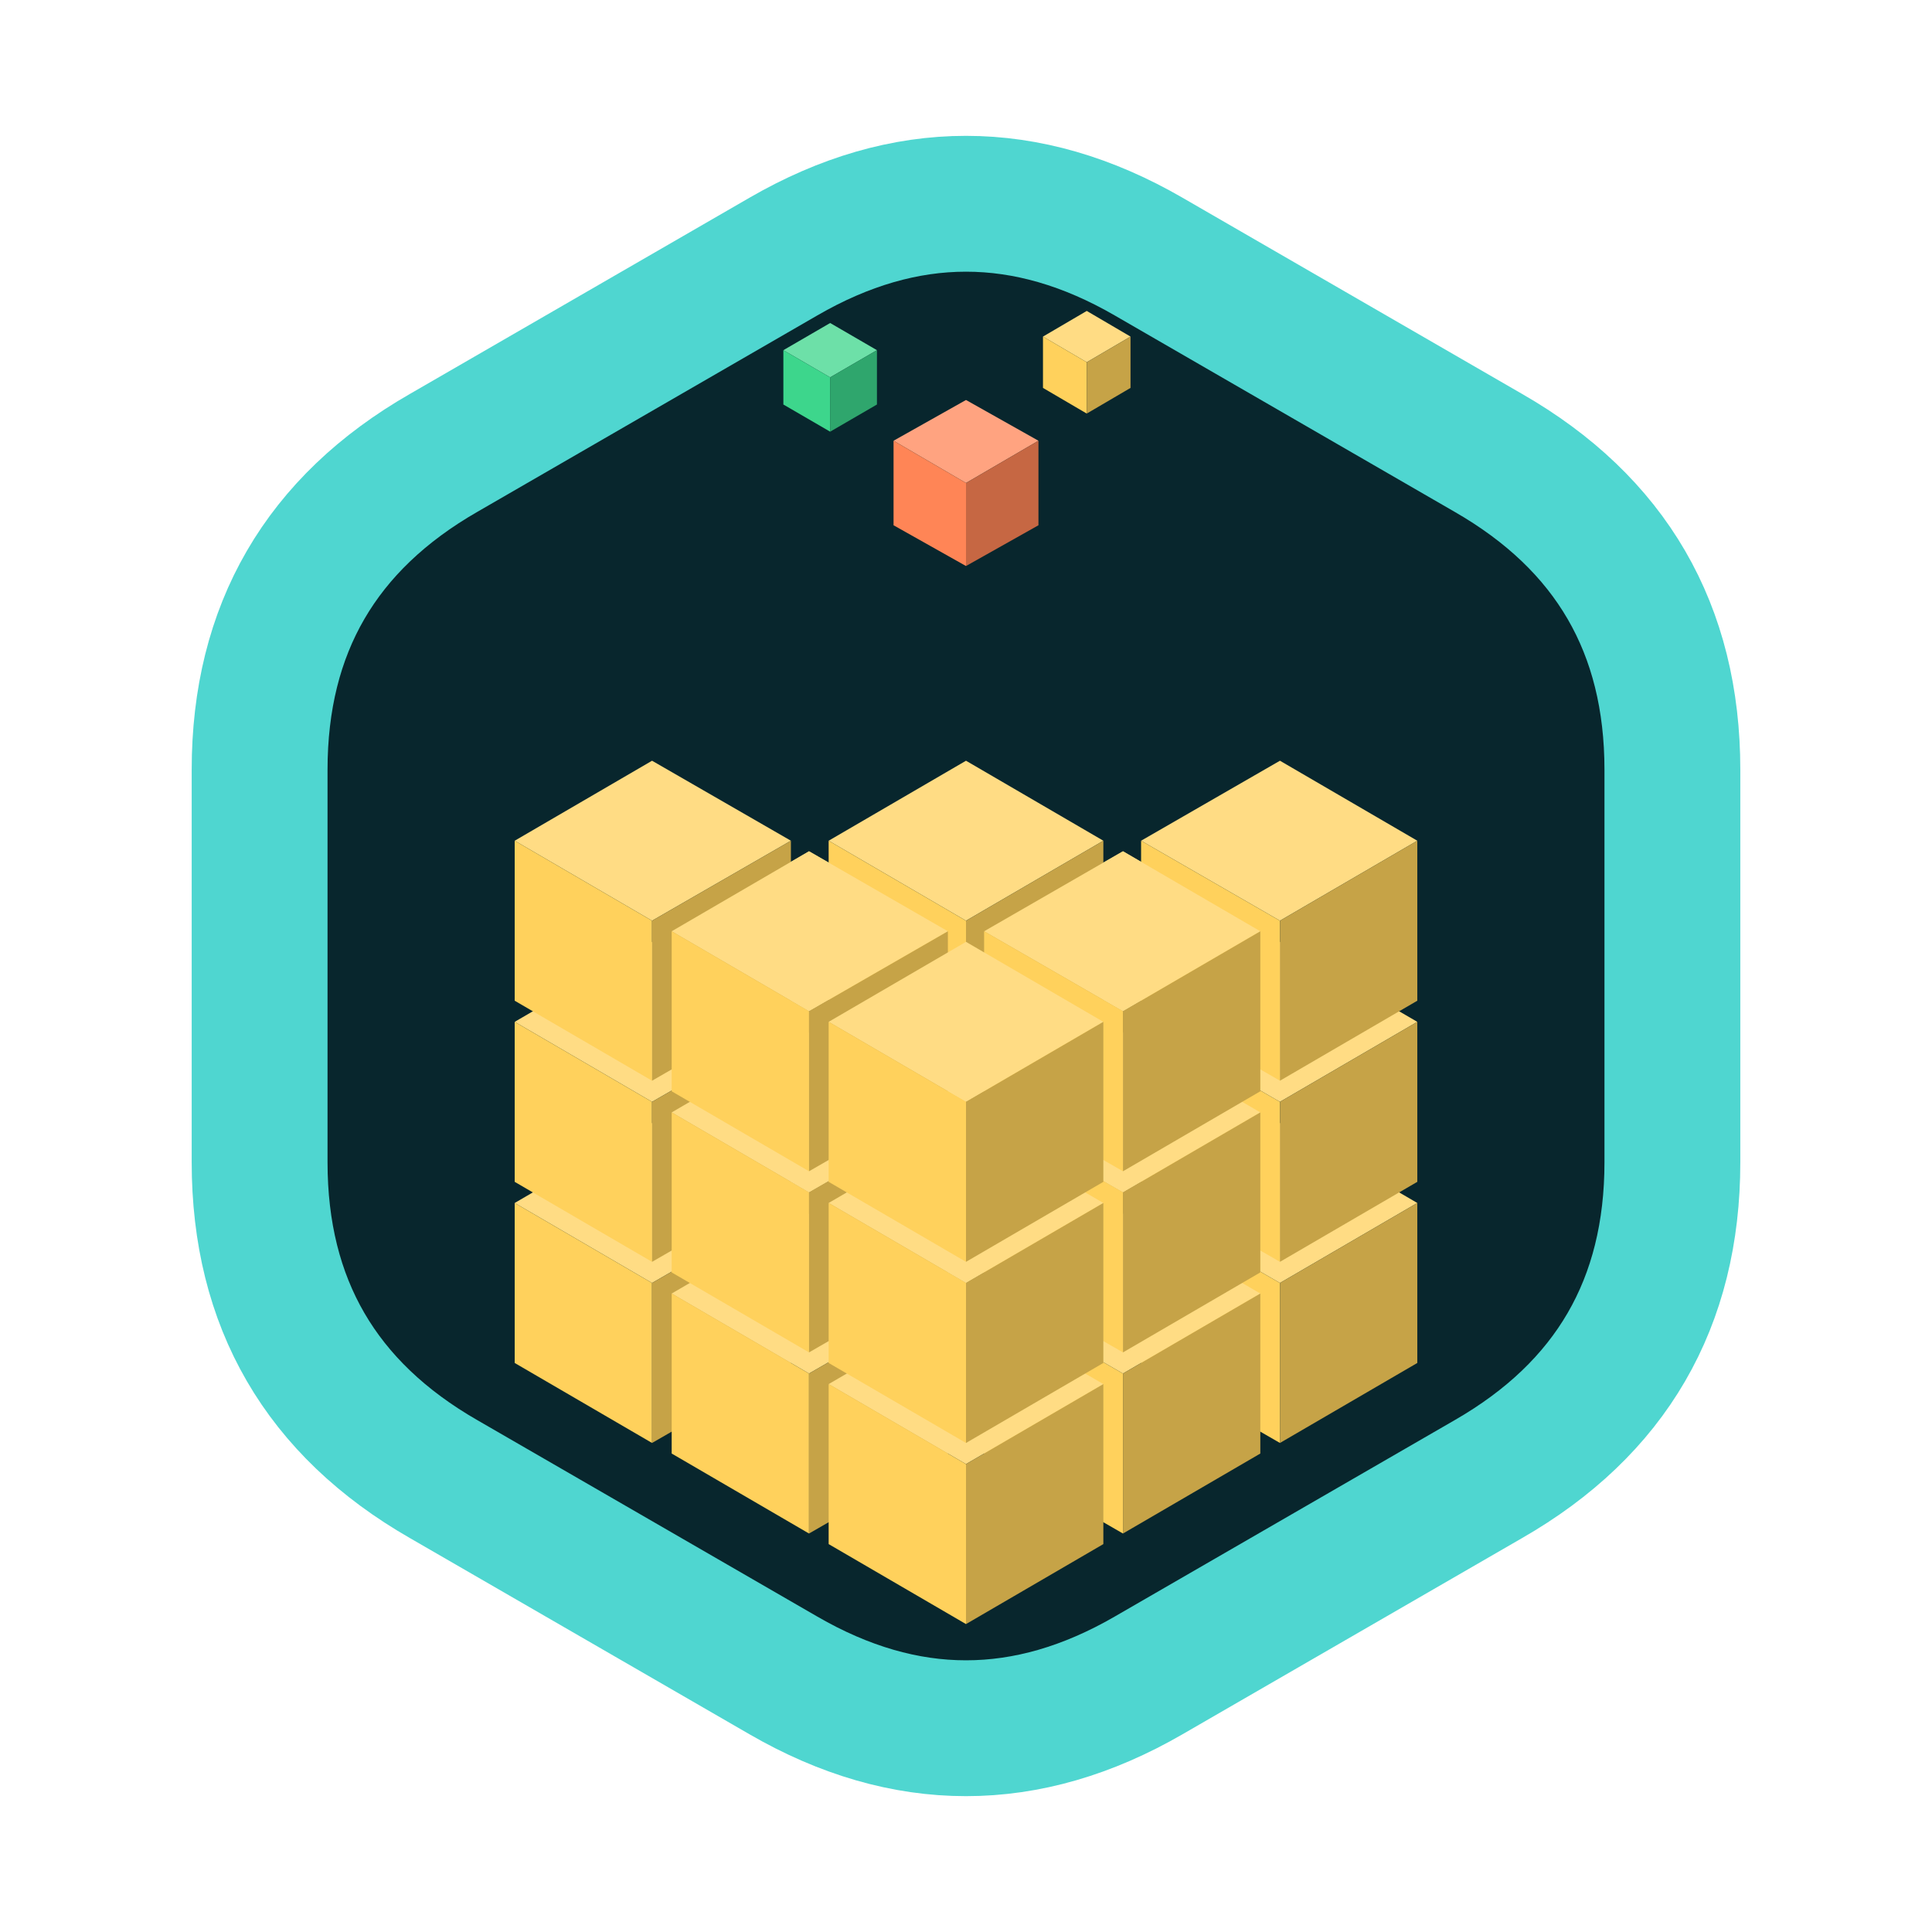
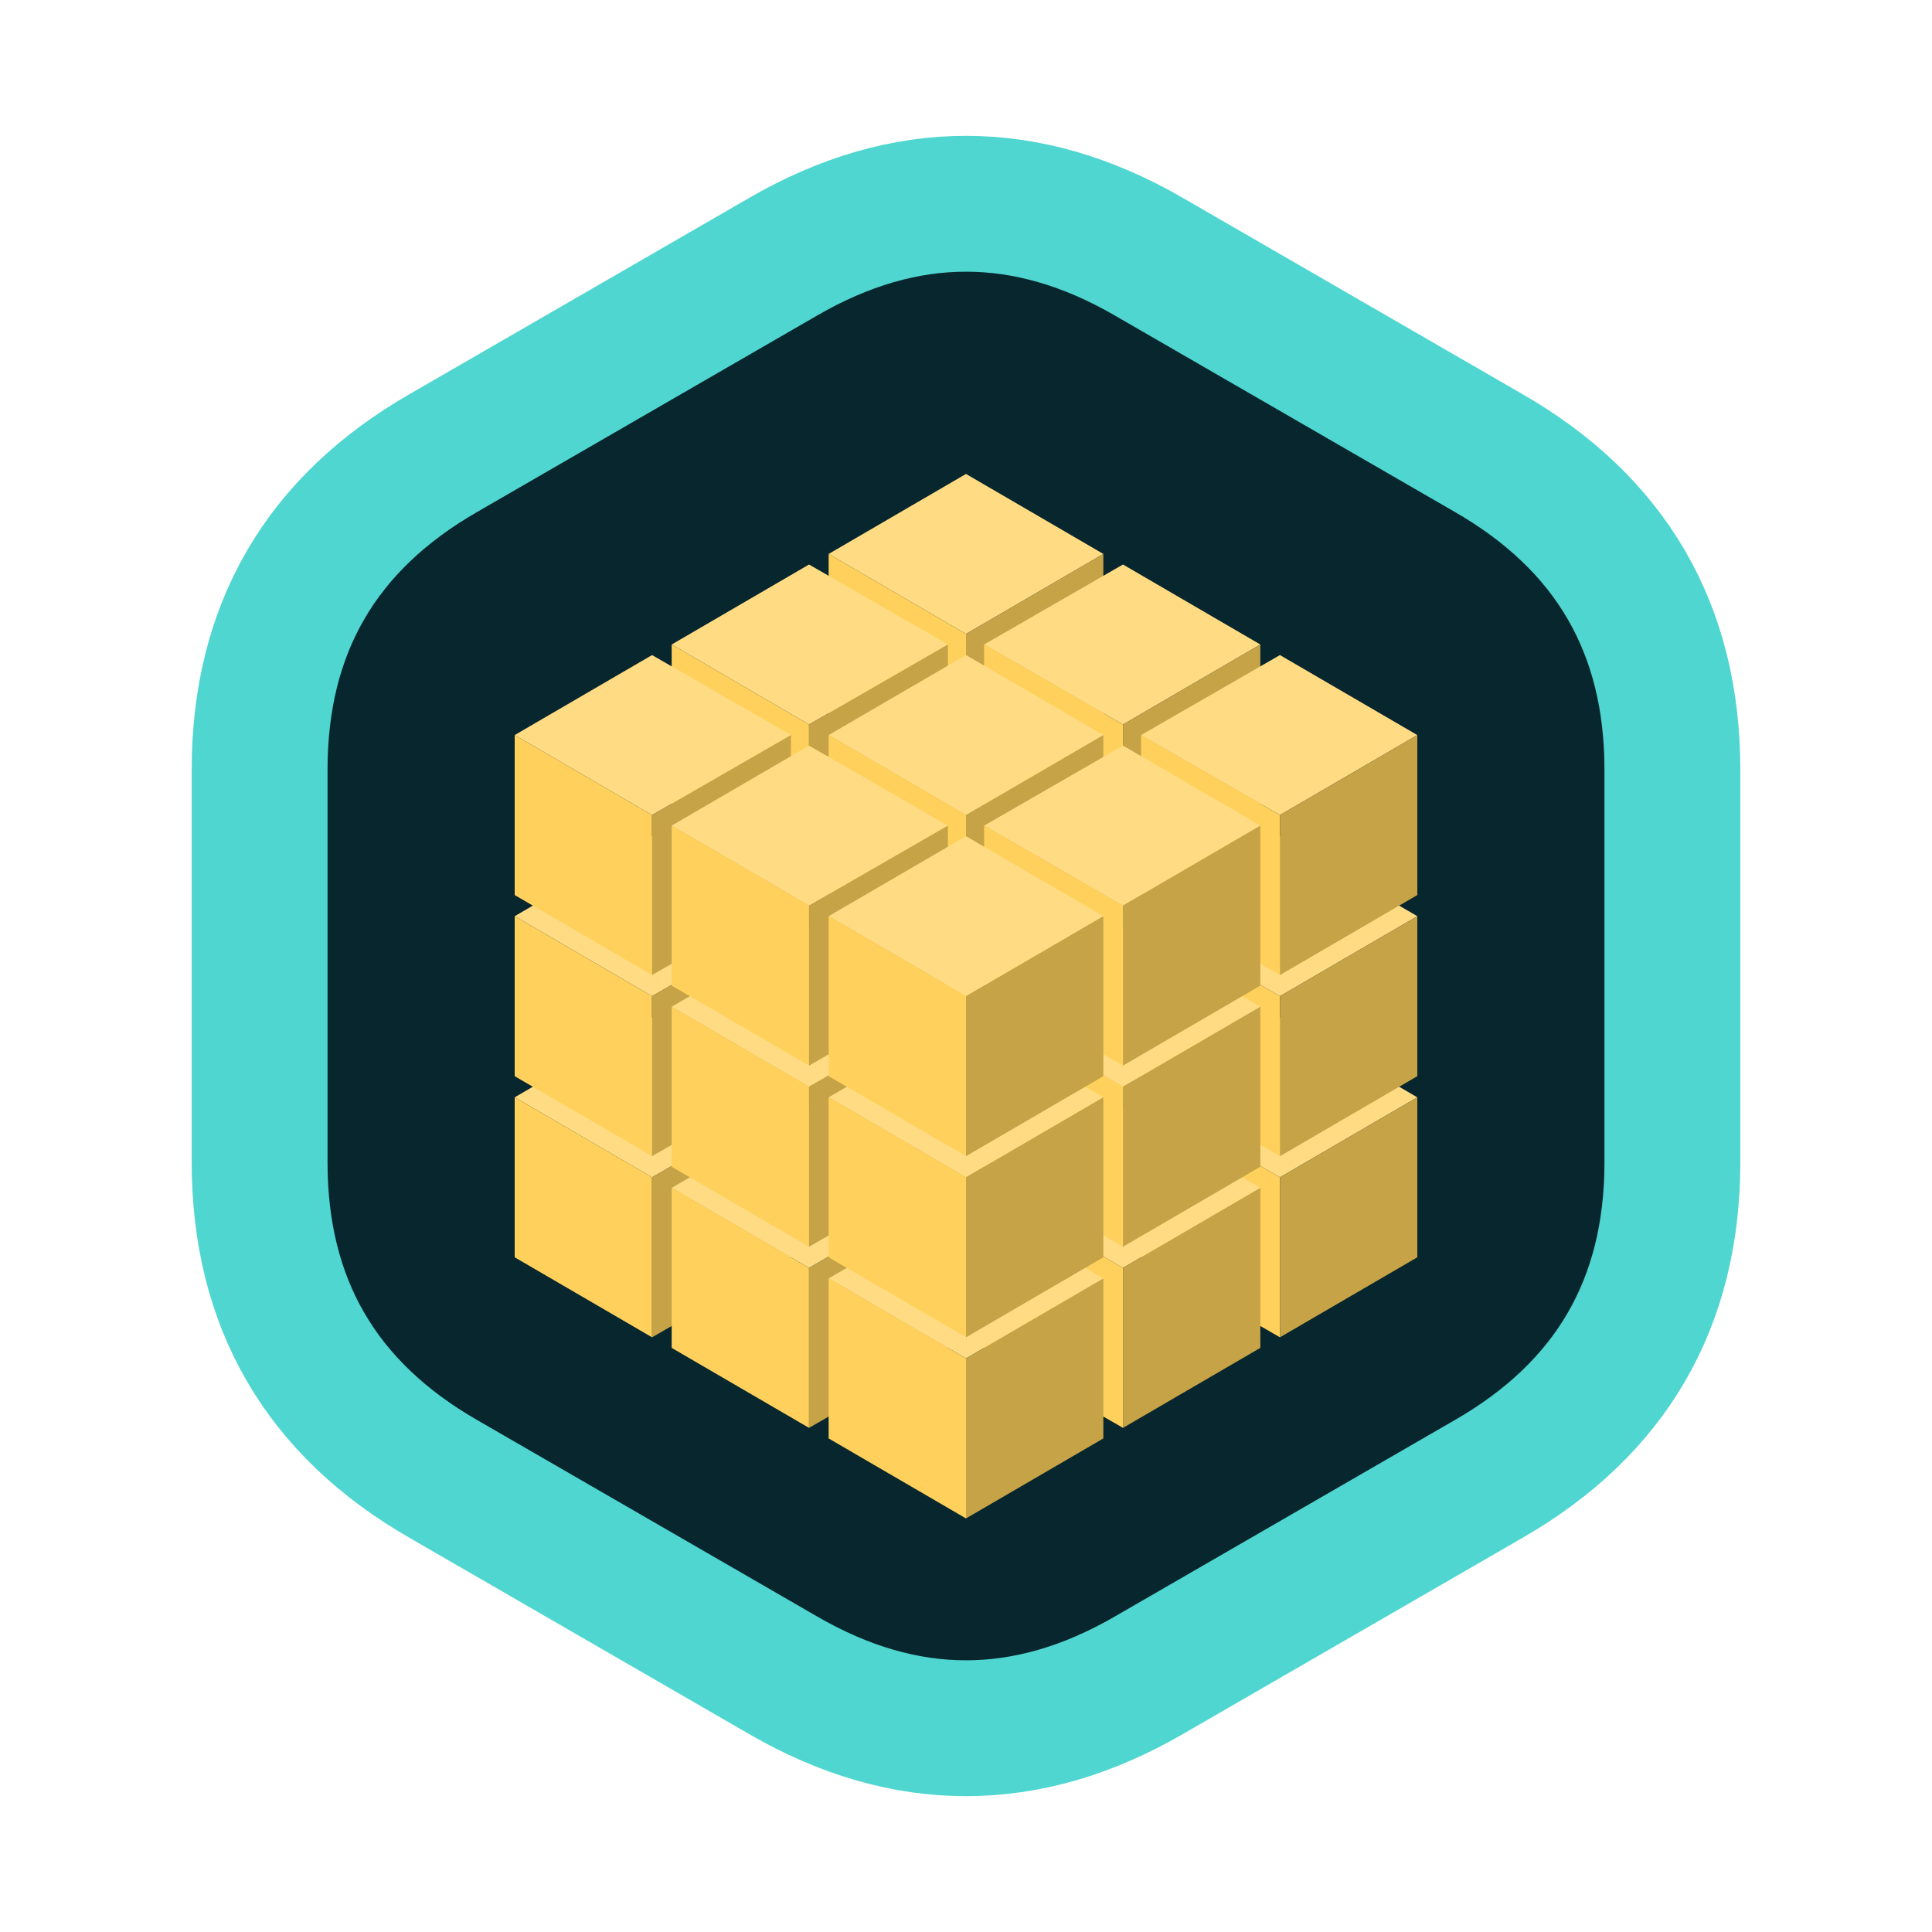
<svg xmlns="http://www.w3.org/2000/svg" viewBox="0 0 128 128">
  <path d="M51.9 17.0Q64.0 10.0 76.1 17.0L98.6 30.0Q110.8 37.0 110.8 51.0L110.8 77.0Q110.8 91.0 98.6 98.0L76.1 111.0Q64.0 118.0 51.9 111.0L29.4 98.0Q17.2 91.0 17.2 77.0L17.2 51.0Q17.2 37.0 29.4 30.0Z" fill="#08262D" stroke="#4FD6D0" stroke-width="9" stroke-linejoin="round" />
-   <polygon points="64.0,62.4 73.1,67.7 64.0,73.0 54.9,67.7" fill="#FFDC84" />
-   <polygon points="54.9,67.7 64.0,73.0 64.0,83.6 54.9,78.3" fill="#FFD15C" />
-   <polygon points="64.0,73.0 73.1,67.7 73.1,78.3 64.0,83.6" fill="#C6A347" />
-   <polygon points="53.6,68.4 62.8,73.7 53.6,79.0 44.5,73.7" fill="#FFDC84" />
-   <polygon points="44.5,73.7 53.6,79.0 53.6,89.6 44.5,84.3" fill="#FFD15C" />
-   <polygon points="53.6,79.0 62.8,73.7 62.8,84.3 53.6,89.6" fill="#C6A347" />
-   <polygon points="74.4,68.4 83.5,73.7 74.4,79.0 65.2,73.7" fill="#FFDC84" />
-   <polygon points="65.2,73.7 74.4,79.0 74.4,89.6 65.2,84.3" fill="#FFD15C" />
-   <polygon points="74.4,79.0 83.5,73.7 83.5,84.3 74.4,89.6" fill="#C6A347" />
-   <polygon points="53.6,56.4 62.8,61.7 53.6,67.0 44.5,61.7" fill="#FFDC84" />
-   <polygon points="44.5,61.7 53.6,67.0 53.6,77.6 44.5,72.3" fill="#FFD15C" />
-   <polygon points="53.6,67.0 62.8,61.7 62.8,72.3 53.6,77.6" fill="#C6A347" />
-   <polygon points="43.2,74.4 52.4,79.7 43.2,85.0 34.1,79.7" fill="#FFDC84" />
-   <polygon points="34.1,79.7 43.2,85.0 43.2,95.6 34.1,90.3" fill="#FFD15C" />
-   <polygon points="43.2,85.0 52.4,79.7 52.4,90.3 43.2,95.6" fill="#C6A347" />
-   <polygon points="74.4,56.4 83.5,61.7 74.4,67.0 65.2,61.7" fill="#FFDC84" />
-   <polygon points="65.2,61.7 74.4,67.0 74.4,77.6 65.2,72.3" fill="#FFD15C" />
-   <polygon points="74.4,67.0 83.5,61.7 83.5,72.3 74.4,77.6" fill="#C6A347" />
-   <polygon points="64.0,74.4 73.1,79.7 64.0,85.0 54.9,79.7" fill="#FFDC84" />
-   <polygon points="54.9,79.7 64.0,85.0 64.0,95.6 54.9,90.3" fill="#FFD15C" />
-   <polygon points="64.0,85.0 73.1,79.7 73.1,90.3 64.0,95.6" fill="#C6A347" />
-   <polygon points="84.8,74.4 93.9,79.7 84.8,85.0 75.6,79.7" fill="#FFDC84" />
-   <polygon points="75.6,79.7 84.8,85.0 84.8,95.6 75.6,90.3" fill="#FFD15C" />
-   <polygon points="84.8,85.0 93.9,79.7 93.9,90.3 84.8,95.6" fill="#C6A347" />
-   <polygon points="43.2,62.4 52.4,67.7 43.2,73.0 34.1,67.7" fill="#FFDC84" />
-   <polygon points="34.1,67.7 43.2,73.0 43.2,83.6 34.1,78.3" fill="#FFD15C" />
-   <polygon points="43.2,73.0 52.4,67.7 52.4,78.3 43.2,83.6" fill="#C6A347" />
-   <polygon points="64.0,62.4 73.1,67.7 64.0,73.0 54.9,67.7" fill="#FFDC84" />
-   <polygon points="54.9,67.7 64.0,73.0 64.0,83.6 54.9,78.3" fill="#FFD15C" />
-   <polygon points="64.0,73.0 73.1,67.7 73.1,78.3 64.0,83.6" fill="#C6A347" />
-   <polygon points="53.6,80.4 62.8,85.7 53.6,91.0 44.5,85.7" fill="#FFDC84" />
-   <polygon points="44.5,85.7 53.6,91.0 53.6,101.6 44.5,96.3" fill="#FFD15C" />
-   <polygon points="53.6,91.0 62.8,85.7 62.8,96.3 53.6,101.6" fill="#C6A347" />
-   <polygon points="84.8,62.4 93.9,67.7 84.8,73.0 75.6,67.7" fill="#FFDC84" />
-   <polygon points="75.6,67.7 84.8,73.0 84.8,83.6 75.6,78.3" fill="#FFD15C" />
-   <polygon points="84.8,73.0 93.9,67.7 93.9,78.3 84.8,83.6" fill="#C6A347" />
-   <polygon points="74.4,80.4 83.5,85.7 74.4,91.0 65.2,85.7" fill="#FFDC84" />
-   <polygon points="65.2,85.7 74.4,91.0 74.4,101.6 65.2,96.3" fill="#FFD15C" />
-   <polygon points="74.4,91.0 83.5,85.7 83.5,96.3 74.4,101.6" fill="#C6A347" />
-   <polygon points="43.2,50.4 52.4,55.7 43.2,61.0 34.1,55.7" fill="#FFDC84" />
-   <polygon points="34.1,55.7 43.2,61.0 43.2,71.6 34.1,66.3" fill="#FFD15C" />
-   <polygon points="43.2,61.0 52.4,55.7 52.4,66.3 43.2,71.6" fill="#C6A347" />
-   <polygon points="64.0,50.4 73.1,55.7 64.0,61.0 54.9,55.7" fill="#FFDC84" />
-   <polygon points="54.9,55.7 64.0,61.0 64.0,71.6 54.9,66.3" fill="#FFD15C" />
-   <polygon points="64.0,61.0 73.1,55.7 73.1,66.3 64.0,71.6" fill="#C6A347" />
-   <polygon points="53.6,68.4 62.8,73.7 53.6,79.0 44.5,73.7" fill="#FFDC84" />
-   <polygon points="44.5,73.7 53.6,79.0 53.6,89.6 44.5,84.3" fill="#FFD15C" />
-   <polygon points="53.6,79.0 62.8,73.7 62.8,84.3 53.6,89.6" fill="#C6A347" />
-   <polygon points="84.8,50.4 93.9,55.7 84.8,61.0 75.6,55.7" fill="#FFDC84" />
-   <polygon points="75.6,55.7 84.8,61.0 84.8,71.6 75.6,66.3" fill="#FFD15C" />
-   <polygon points="84.8,61.0 93.9,55.7 93.9,66.3 84.8,71.6" fill="#C6A347" />
-   <polygon points="74.4,68.4 83.5,73.7 74.4,79.0 65.2,73.7" fill="#FFDC84" />
-   <polygon points="65.2,73.7 74.4,79.0 74.4,89.6 65.2,84.3" fill="#FFD15C" />
-   <polygon points="74.4,79.0 83.5,73.7 83.5,84.3 74.4,89.6" fill="#C6A347" />
-   <polygon points="64.0,86.4 73.1,91.7 64.0,97.0 54.9,91.7" fill="#FFDC84" />
-   <polygon points="54.9,91.7 64.0,97.0 64.0,107.6 54.9,102.3" fill="#FFD15C" />
-   <polygon points="64.0,97.0 73.1,91.7 73.1,102.3 64.0,107.6" fill="#C6A347" />
-   <polygon points="53.6,56.4 62.8,61.7 53.6,67.0 44.5,61.7" fill="#FFDC84" />
-   <polygon points="44.5,61.7 53.6,67.0 53.6,77.6 44.5,72.3" fill="#FFD15C" />
-   <polygon points="53.6,67.0 62.8,61.7 62.8,72.3 53.6,77.6" fill="#C6A347" />
-   <polygon points="74.4,56.4 83.5,61.7 74.4,67.0 65.2,61.7" fill="#FFDC84" />
-   <polygon points="65.2,61.7 74.4,67.0 74.4,77.6 65.2,72.3" fill="#FFD15C" />
-   <polygon points="74.4,67.0 83.5,61.7 83.5,72.3 74.4,77.6" fill="#C6A347" />
-   <polygon points="64.0,74.4 73.1,79.7 64.0,85.0 54.9,79.7" fill="#FFDC84" />
-   <polygon points="54.9,79.7 64.0,85.0 64.0,95.6 54.9,90.3" fill="#FFD15C" />
-   <polygon points="64.0,85.0 73.1,79.7 73.1,90.3 64.0,95.6" fill="#C6A347" />
-   <polygon points="64.0,62.4 73.1,67.7 64.0,73.0 54.9,67.7" fill="#FFDC84" />
-   <polygon points="54.9,67.7 64.0,73.0 64.0,83.6 54.9,78.3" fill="#FFD15C" />
-   <polygon points="64.0,73.0 73.1,67.7 73.1,78.3 64.0,83.6" fill="#C6A347" />
-   <polygon points="64.0,26.5 68.8,29.2 64.0,32.0 59.2,29.2" fill="#FFA380" />
-   <polygon points="59.2,29.2 64.0,32.0 64.0,37.5 59.2,34.8" fill="#FF8556" />
-   <polygon points="64.0,32.0 68.8,29.2 68.8,34.8 64.0,37.5" fill="#C66743" />
-   <polygon points="55.0,21.4 58.1,23.2 55.0,25.0 51.9,23.2" fill="#6DE0A8" />
-   <polygon points="51.9,23.2 55.0,25.0 55.0,28.6 51.9,26.8" fill="#3DD68C" />
-   <polygon points="55.0,25.0 58.1,23.2 58.1,26.8 55.0,28.6" fill="#2FA66D" />
-   <polygon points="72.0,20.6 74.9,22.3 72.0,24.0 69.1,22.3" fill="#FFDC84" />
-   <polygon points="69.1,22.3 72.0,24.0 72.0,27.4 69.1,25.7" fill="#FFD15C" />
-   <polygon points="72.0,24.0 74.9,22.3 74.9,25.7 72.0,27.4" fill="#C6A347" />
+   <polygon points="64.0,55.4 73.1,60.7 64.0,66.0 54.9,60.7" fill="#FFDC84" />
+   <polygon points="54.9,60.7 64.0,66.0 64.0,76.6 54.9,71.3" fill="#FFD15C" />
+   <polygon points="64.0,66.0 73.1,60.7 73.1,71.3 64.0,76.6" fill="#C6A347" />
+   <polygon points="64.0,43.4 73.1,48.7 64.0,54.0 54.9,48.7" fill="#FFDC84" />
+   <polygon points="54.9,48.7 64.0,54.0 64.0,64.6 54.9,59.3" fill="#FFD15C" />
+   <polygon points="64.0,54.0 73.1,48.7 73.1,59.3 64.0,64.6" fill="#C6A347" />
+   <polygon points="53.6,61.4 62.8,66.7 53.6,72.0 44.5,66.7" fill="#FFDC84" />
+   <polygon points="44.5,66.7 53.6,72.0 53.6,82.6 44.5,77.3" fill="#FFD15C" />
+   <polygon points="53.6,72.0 62.8,66.7 62.8,77.3 53.6,82.6" fill="#C6A347" />
+   <polygon points="74.4,61.4 83.5,66.7 74.4,72.0 65.2,66.7" fill="#FFDC84" />
+   <polygon points="65.2,66.7 74.4,72.0 74.4,82.6 65.2,77.3" fill="#FFD15C" />
+   <polygon points="74.4,72.0 83.5,66.7 83.5,77.3 74.4,82.6" fill="#C6A347" />
+   <polygon points="64.0,31.4 73.1,36.7 64.0,42.0 54.9,36.7" fill="#FFDC84" />
+   <polygon points="54.9,36.7 64.0,42.0 64.0,52.6 54.9,47.3" fill="#FFD15C" />
+   <polygon points="64.0,42.0 73.1,36.7 73.1,47.3 64.0,52.6" fill="#C6A347" />
+   <polygon points="53.6,49.4 62.8,54.7 53.6,60.0 44.5,54.7" fill="#FFDC84" />
+   <polygon points="44.5,54.7 53.6,60.0 53.6,70.6 44.5,65.3" fill="#FFD15C" />
+   <polygon points="53.6,60.0 62.8,54.7 62.8,65.3 53.6,70.6" fill="#C6A347" />
+   <polygon points="43.2,67.4 52.4,72.7 43.2,78.0 34.1,72.7" fill="#FFDC84" />
+   <polygon points="34.1,72.7 43.2,78.0 43.2,88.6 34.1,83.3" fill="#FFD15C" />
+   <polygon points="43.2,78.0 52.4,72.7 52.4,83.3 43.2,88.6" fill="#C6A347" />
+   <polygon points="74.4,49.4 83.5,54.7 74.4,60.0 65.2,54.7" fill="#FFDC84" />
+   <polygon points="65.2,54.7 74.4,60.0 74.4,70.6 65.2,65.3" fill="#FFD15C" />
+   <polygon points="74.4,60.0 83.5,54.7 83.5,65.3 74.4,70.6" fill="#C6A347" />
+   <polygon points="64.0,67.4 73.1,72.7 64.0,78.0 54.9,72.7" fill="#FFDC84" />
+   <polygon points="54.9,72.7 64.0,78.0 64.0,88.6 54.9,83.3" fill="#FFD15C" />
+   <polygon points="64.0,78.0 73.1,72.7 73.1,83.3 64.0,88.6" fill="#C6A347" />
+   <polygon points="84.8,67.4 93.9,72.7 84.8,78.0 75.6,72.7" fill="#FFDC84" />
+   <polygon points="75.6,72.7 84.8,78.0 84.8,88.6 75.6,83.3" fill="#FFD15C" />
+   <polygon points="84.8,78.0 93.9,72.7 93.9,83.3 84.8,88.6" fill="#C6A347" />
+   <polygon points="53.6,37.4 62.8,42.7 53.6,48.0 44.5,42.7" fill="#FFDC84" />
+   <polygon points="44.5,42.7 53.6,48.0 53.6,58.6 44.5,53.3" fill="#FFD15C" />
+   <polygon points="53.6,48.0 62.8,42.7 62.8,53.3 53.6,58.6" fill="#C6A347" />
+   <polygon points="43.2,55.4 52.4,60.7 43.2,66.0 34.1,60.7" fill="#FFDC84" />
+   <polygon points="34.1,60.7 43.2,66.0 43.2,76.6 34.1,71.3" fill="#FFD15C" />
+   <polygon points="43.2,66.0 52.4,60.7 52.4,71.3 43.2,76.6" fill="#C6A347" />
+   <polygon points="74.4,37.4 83.5,42.7 74.4,48.0 65.2,42.7" fill="#FFDC84" />
+   <polygon points="65.2,42.7 74.4,48.0 74.4,58.6 65.2,53.3" fill="#FFD15C" />
+   <polygon points="74.4,48.0 83.5,42.7 83.5,53.3 74.4,58.6" fill="#C6A347" />
+   <polygon points="64.0,55.4 73.1,60.7 64.0,66.0 54.9,60.7" fill="#FFDC84" />
+   <polygon points="54.9,60.7 64.0,66.0 64.0,76.6 54.9,71.3" fill="#FFD15C" />
+   <polygon points="64.0,66.0 73.1,60.7 73.1,71.3 64.0,76.6" fill="#C6A347" />
+   <polygon points="53.6,73.4 62.8,78.7 53.6,84.0 44.5,78.7" fill="#FFDC84" />
+   <polygon points="44.5,78.7 53.6,84.0 53.6,94.6 44.5,89.3" fill="#FFD15C" />
+   <polygon points="53.6,84.0 62.8,78.7 62.8,89.3 53.6,94.6" fill="#C6A347" />
+   <polygon points="84.8,55.4 93.9,60.7 84.8,66.0 75.6,60.7" fill="#FFDC84" />
+   <polygon points="75.6,60.7 84.8,66.0 84.8,76.6 75.6,71.3" fill="#FFD15C" />
+   <polygon points="84.8,66.0 93.9,60.7 93.9,71.3 84.8,76.6" fill="#C6A347" />
+   <polygon points="74.4,73.4 83.5,78.7 74.4,84.0 65.2,78.7" fill="#FFDC84" />
+   <polygon points="65.2,78.7 74.4,84.0 74.4,94.6 65.2,89.3" fill="#FFD15C" />
+   <polygon points="74.4,84.0 83.5,78.7 83.5,89.3 74.4,94.6" fill="#C6A347" />
+   <polygon points="43.2,43.4 52.4,48.7 43.2,54.0 34.1,48.7" fill="#FFDC84" />
+   <polygon points="34.1,48.7 43.2,54.0 43.2,64.6 34.1,59.3" fill="#FFD15C" />
+   <polygon points="43.2,54.0 52.4,48.7 52.4,59.3 43.2,64.6" fill="#C6A347" />
+   <polygon points="64.0,43.4 73.1,48.7 64.0,54.0 54.9,48.7" fill="#FFDC84" />
+   <polygon points="54.9,48.7 64.0,54.0 64.0,64.6 54.9,59.3" fill="#FFD15C" />
+   <polygon points="64.0,54.0 73.1,48.7 73.1,59.3 64.0,64.6" fill="#C6A347" />
+   <polygon points="53.6,61.4 62.8,66.7 53.6,72.0 44.5,66.7" fill="#FFDC84" />
+   <polygon points="44.5,66.7 53.6,72.0 53.6,82.6 44.5,77.3" fill="#FFD15C" />
+   <polygon points="53.6,72.0 62.8,66.7 62.8,77.3 53.6,82.6" fill="#C6A347" />
+   <polygon points="84.8,43.4 93.9,48.7 84.8,54.0 75.6,48.7" fill="#FFDC84" />
+   <polygon points="75.6,48.7 84.8,54.0 84.8,64.6 75.6,59.3" fill="#FFD15C" />
+   <polygon points="84.8,54.0 93.9,48.7 93.9,59.3 84.8,64.6" fill="#C6A347" />
+   <polygon points="74.4,61.4 83.5,66.7 74.4,72.0 65.2,66.7" fill="#FFDC84" />
+   <polygon points="65.2,66.7 74.4,72.0 74.4,82.6 65.2,77.3" fill="#FFD15C" />
+   <polygon points="74.4,72.0 83.5,66.7 83.5,77.3 74.4,82.6" fill="#C6A347" />
+   <polygon points="64.0,79.4 73.1,84.7 64.0,90.0 54.9,84.7" fill="#FFDC84" />
+   <polygon points="54.9,84.7 64.0,90.0 64.0,100.6 54.9,95.3" fill="#FFD15C" />
+   <polygon points="64.0,90.0 73.1,84.7 73.1,95.3 64.0,100.6" fill="#C6A347" />
+   <polygon points="53.6,49.4 62.8,54.7 53.6,60.0 44.5,54.7" fill="#FFDC84" />
+   <polygon points="44.5,54.7 53.6,60.0 53.6,70.6 44.5,65.3" fill="#FFD15C" />
+   <polygon points="53.6,60.0 62.8,54.7 62.8,65.3 53.6,70.6" fill="#C6A347" />
+   <polygon points="74.4,49.4 83.5,54.7 74.4,60.0 65.2,54.7" fill="#FFDC84" />
+   <polygon points="65.2,54.7 74.4,60.0 74.4,70.6 65.2,65.3" fill="#FFD15C" />
+   <polygon points="74.4,60.0 83.5,54.7 83.5,65.3 74.4,70.6" fill="#C6A347" />
+   <polygon points="64.0,67.4 73.1,72.7 64.0,78.0 54.9,72.7" fill="#FFDC84" />
+   <polygon points="54.9,72.7 64.0,78.0 64.0,88.6 54.9,83.3" fill="#FFD15C" />
+   <polygon points="64.0,78.0 73.1,72.7 73.1,83.3 64.0,88.6" fill="#C6A347" />
+   <polygon points="64.0,55.4 73.1,60.7 64.0,66.0 54.9,60.7" fill="#FFDC84" />
+   <polygon points="54.9,60.7 64.0,66.0 64.0,76.6 54.9,71.3" fill="#FFD15C" />
+   <polygon points="64.0,66.0 73.1,60.7 73.1,71.3 64.0,76.6" fill="#C6A347" />
</svg>
